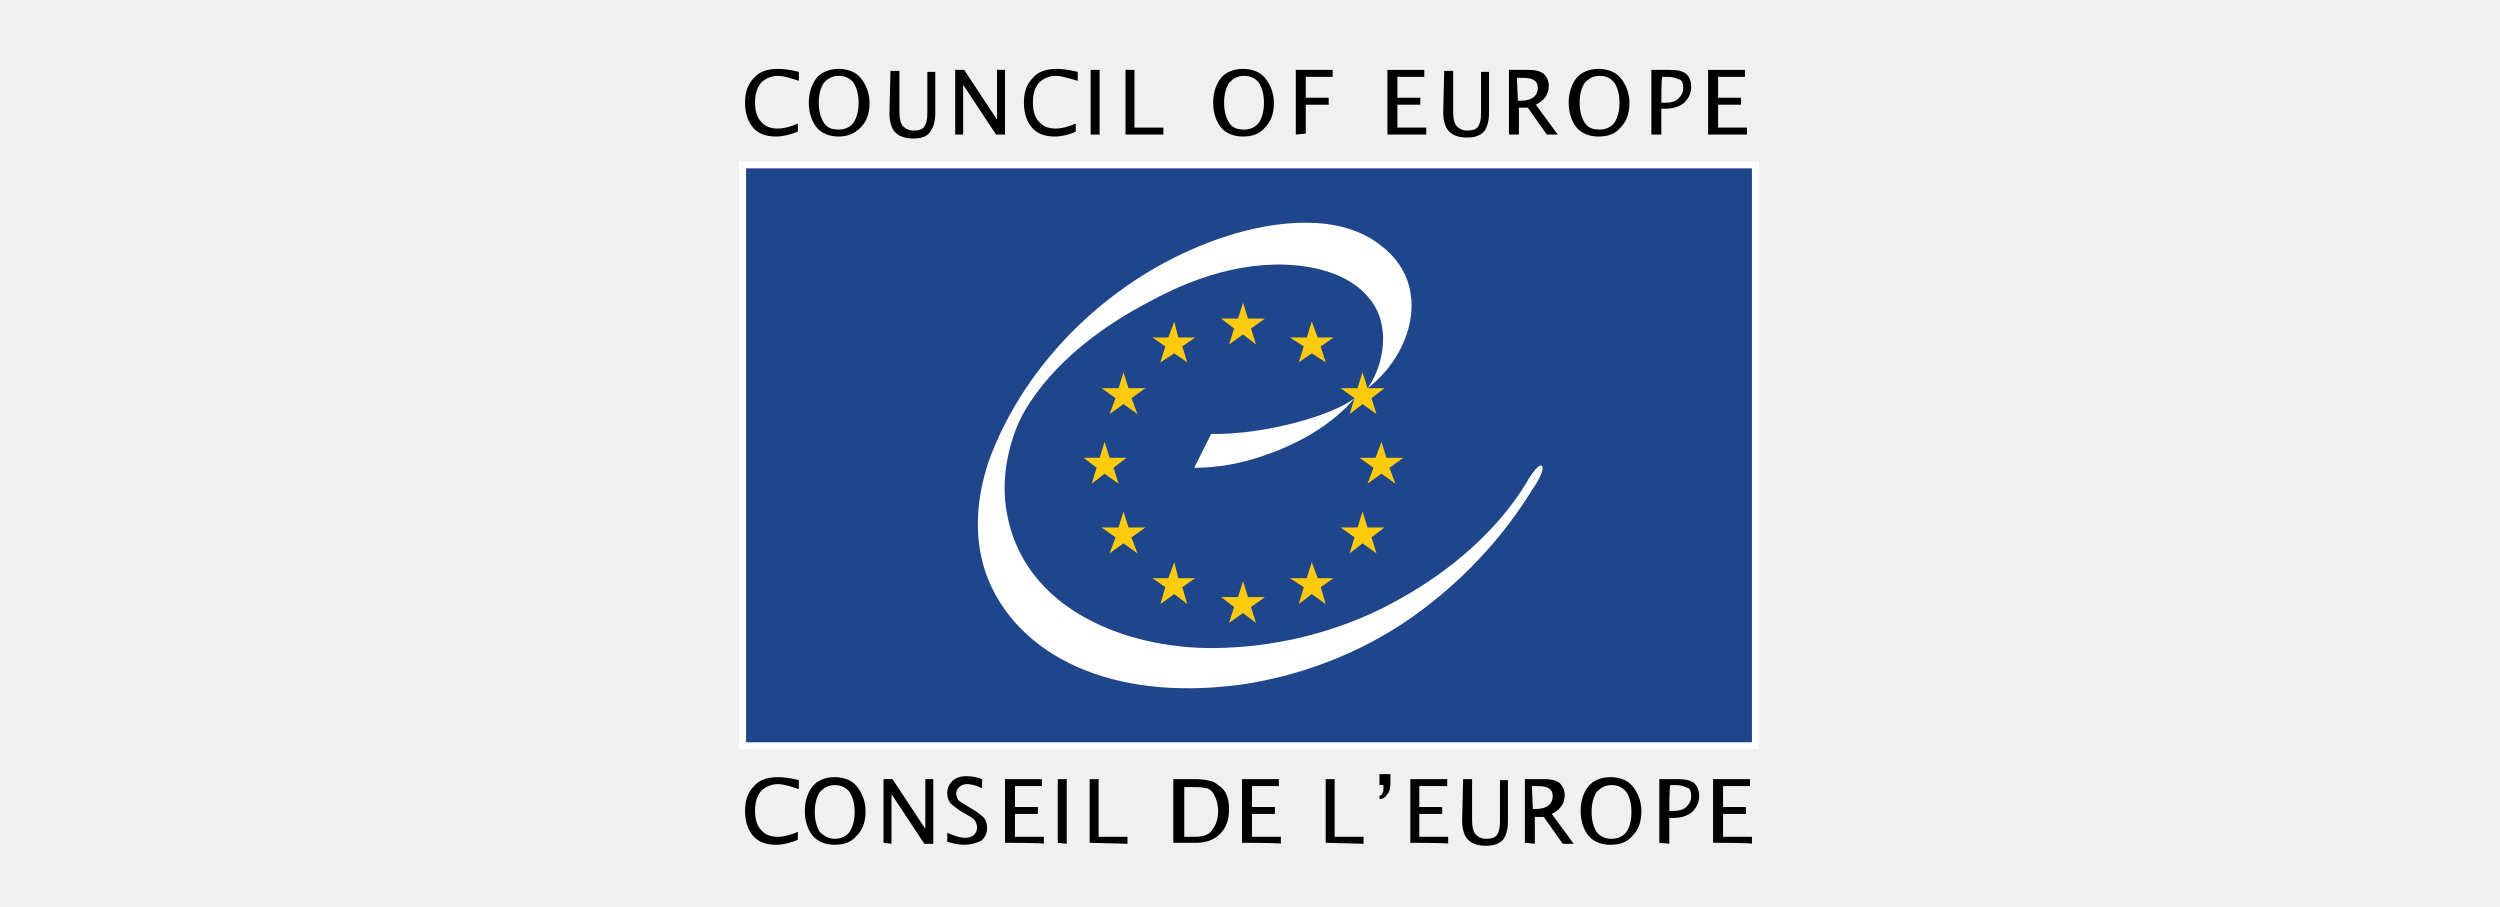
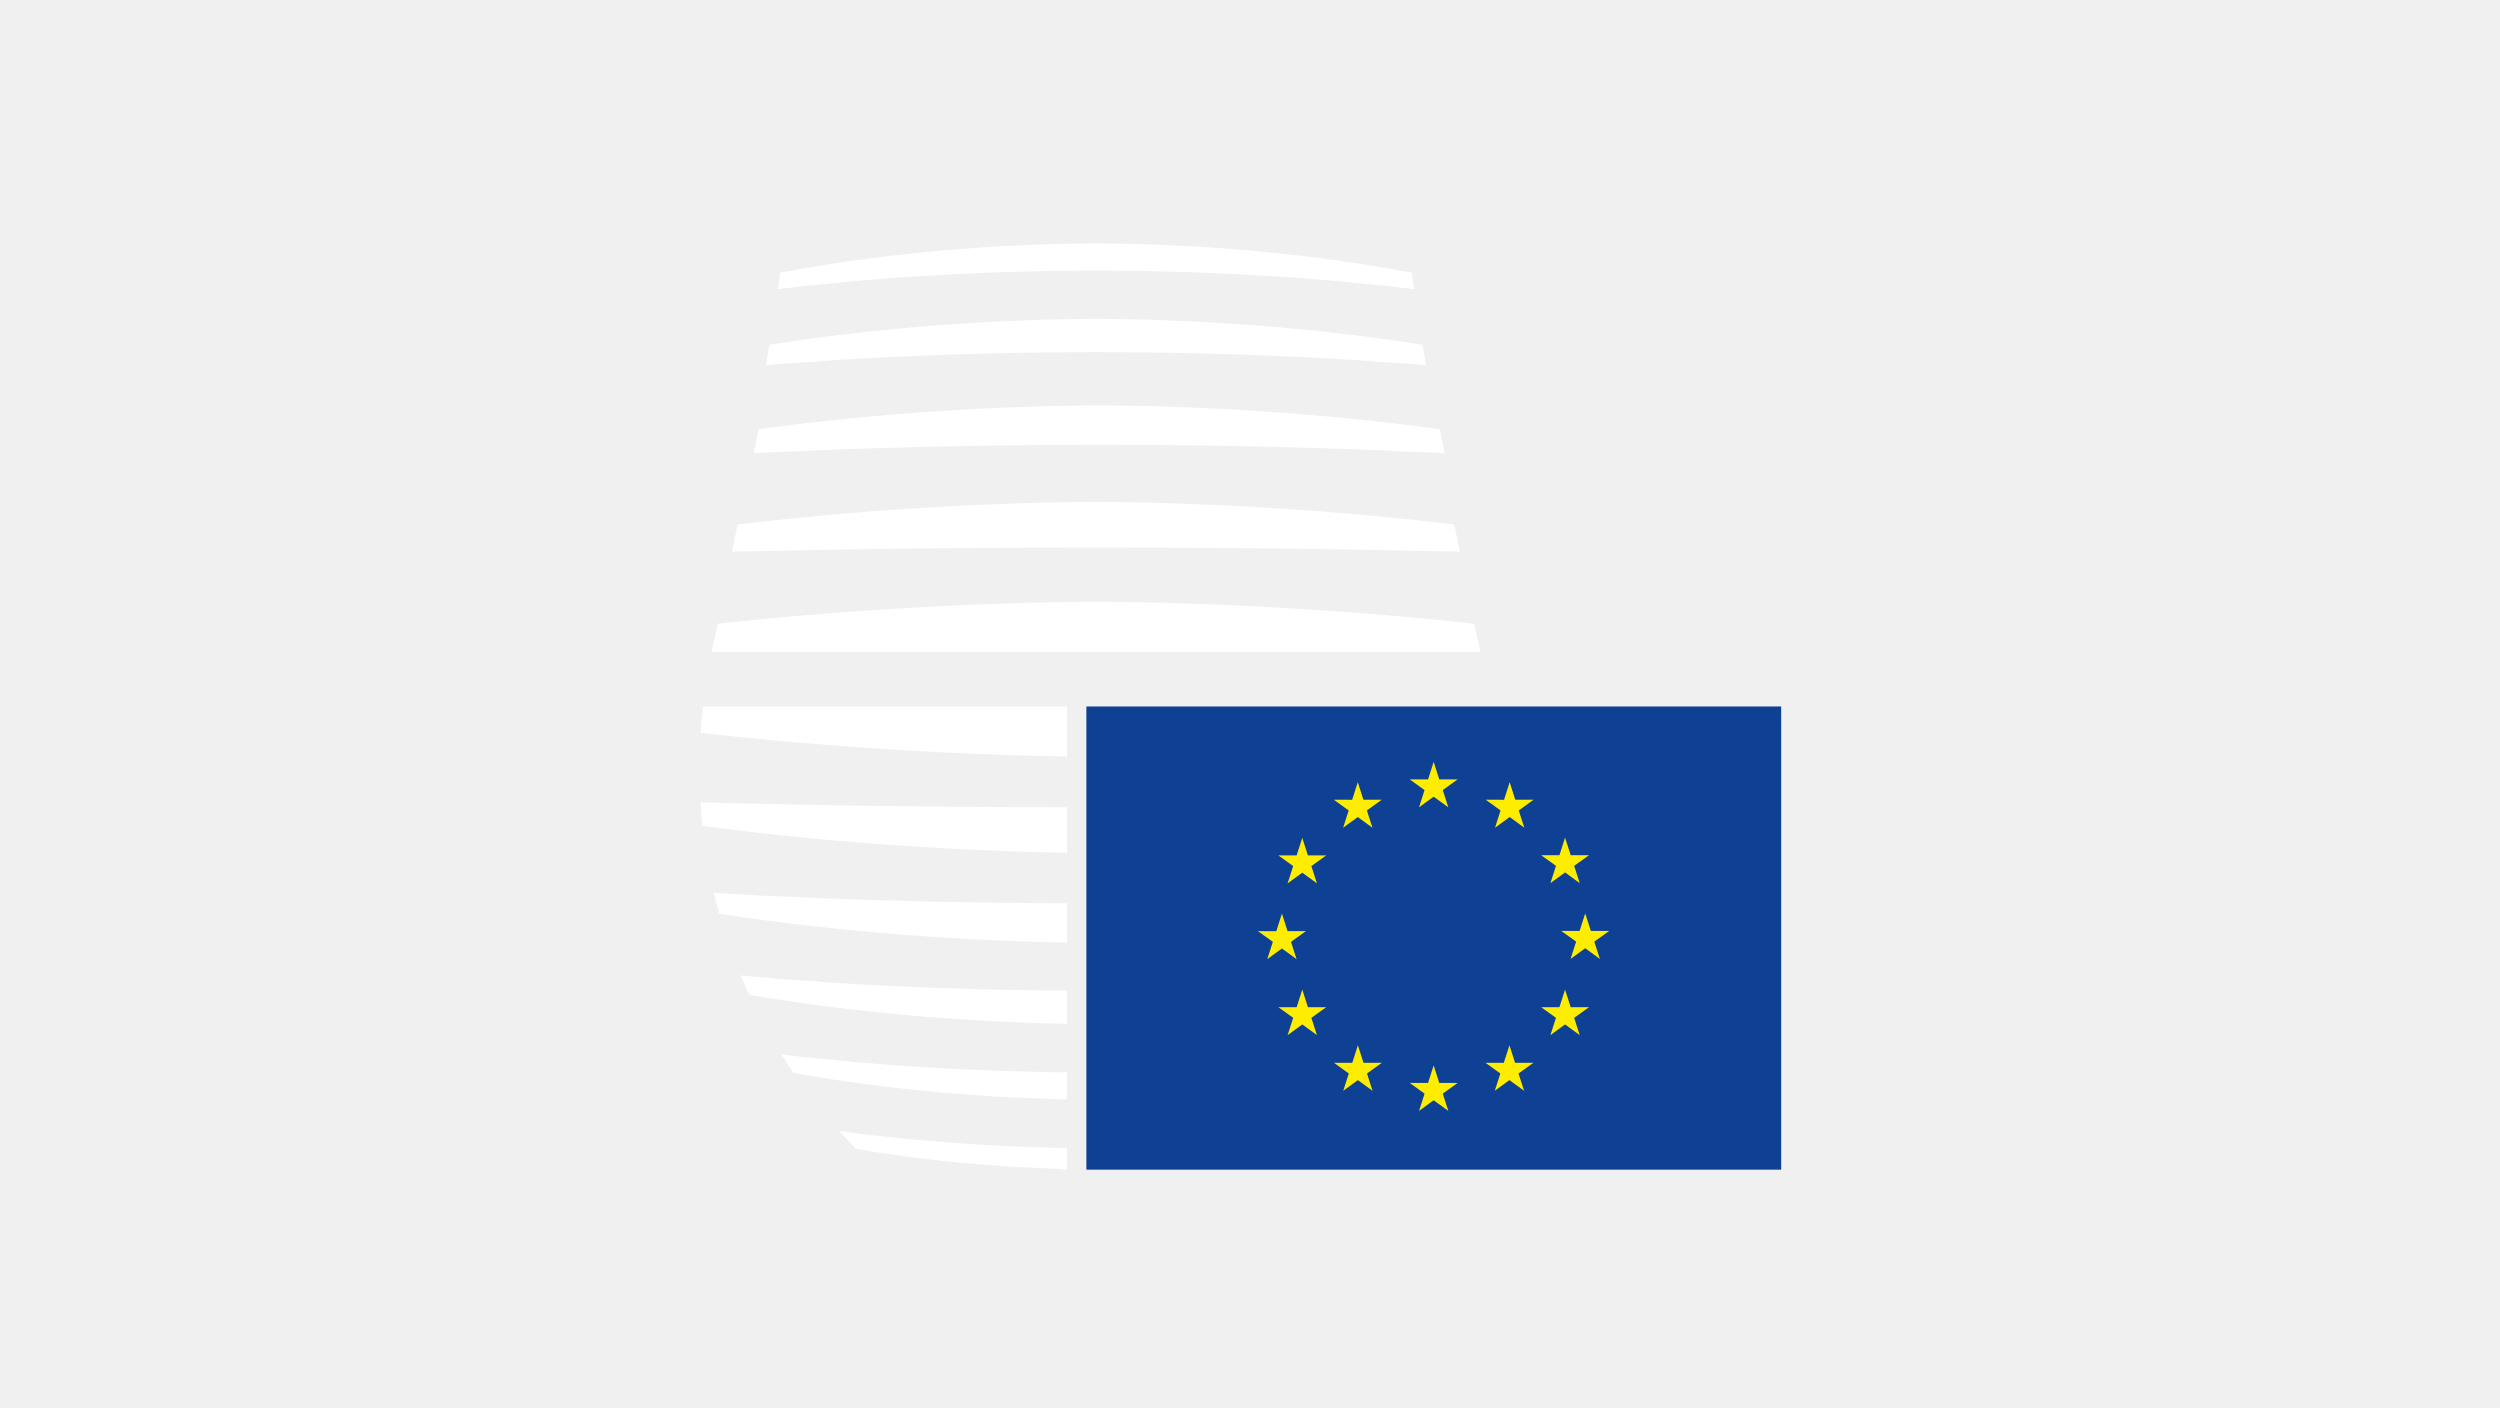
- <svg xmlns="http://www.w3.org/2000/svg" width="160" height="58" viewBox="0 0 160 58" fill="none">
-   <path d="M112.316 10.521H47.493V47.763H112.316V10.521Z" fill="#1F458A" />
-   <path d="M112.124 10.775V47.507H47.748V10.775H112.124ZM112.571 10.329H47.302V47.953H112.571V10.329Z" fill="white" />
-   <path d="M87.521 24.845C88.35 23.762 89.115 21.216 87.84 19.37C87.011 18.16 85.673 17.523 84.334 17.205C80.637 16.378 76.813 17.523 73.562 19.306C70.758 20.77 67.953 22.807 66.105 25.481C65.468 26.372 64.958 27.391 64.639 28.664C64.32 29.874 64.193 31.211 64.384 32.484C65.34 39.232 72.606 41.715 78.343 41.46C82.231 41.333 86.246 40.251 89.688 38.277C92.748 36.558 95.743 34.075 97.656 30.956C97.719 30.829 98.421 29.619 98.675 29.81C98.93 30.001 98.229 31.147 98.102 31.274C96.126 34.521 93.449 37.322 90.389 39.486C87.139 41.778 83.314 43.243 79.426 43.816C76.048 44.261 72.543 44.134 69.356 42.861C66.679 41.778 64.384 39.868 63.237 37.067C62.217 34.521 62.472 31.656 63.428 29.11C66.041 22.425 71.969 17.205 78.534 15.104C81.53 14.149 85.737 13.576 88.413 15.741C91.728 18.287 90.326 22.744 87.521 24.845Z" fill="white" />
-   <path d="M80.064 21.024L80.956 20.388H79.873L79.554 19.369L79.235 20.388H78.151L78.98 21.024L78.661 22.043L79.554 21.406L80.382 22.043L80.064 21.024Z" fill="#FDCB0E" />
-   <path d="M84.525 22.171L85.354 21.598H84.334L83.952 20.579L83.633 21.598H82.55L83.442 22.171L83.123 23.189L83.952 22.616L84.844 23.189L84.525 22.171Z" fill="#FDCB0E" />
-   <path d="M87.776 25.481L88.605 24.845L87.521 24.845L87.203 23.826L86.884 24.845H85.8L86.693 25.481L86.374 26.5L87.203 25.863L88.095 26.5L87.776 25.481Z" fill="#FDCB0E" />
-   <path d="M88.924 29.937L89.816 29.3H88.732L88.414 28.282L88.031 29.3H87.011L87.904 29.937L87.521 30.956L88.414 30.319L89.306 30.956L88.924 29.937Z" fill="#FDCB0E" />
-   <path d="M87.776 34.394L88.605 33.757H87.521L87.203 32.739L86.884 33.757H85.8L86.693 34.394L86.374 35.413L87.203 34.776L88.095 35.413L87.776 34.394Z" fill="#FDCB0E" />
-   <path d="M84.525 37.576L85.354 37.003H84.334L83.952 35.984L83.633 37.003H82.55L83.442 37.576L83.123 38.658L83.952 38.022L84.844 38.658L84.525 37.576Z" fill="#FDCB0E" />
-   <path d="M80.064 38.85L80.956 38.213H79.873L79.554 37.195L79.235 38.213H78.151L78.98 38.85L78.661 39.868L79.554 39.232L80.382 39.868L80.064 38.85Z" fill="#FDCB0E" />
-   <path d="M75.666 37.576L76.494 37.003H75.411L75.156 35.984L74.773 37.003H73.754L74.582 37.576L74.263 38.658L75.156 38.022L75.984 38.658L75.666 37.576Z" fill="#FDCB0E" />
-   <path d="M72.415 34.394L73.307 33.757H72.224L71.905 32.739L71.587 33.757H70.503L71.395 34.394L71.013 35.413L71.905 34.776L72.797 35.413L72.415 34.394Z" fill="#FDCB0E" />
-   <path d="M71.268 29.937L72.096 29.3H71.013L70.694 28.282L70.376 29.3H69.356L70.184 29.937L69.866 30.956L70.694 30.319L71.587 30.956L71.268 29.937Z" fill="#FDCB0E" />
-   <path d="M72.415 25.481L73.307 24.845H72.224L71.905 23.826L71.587 24.845H70.503L71.395 25.481L71.013 26.5L71.905 25.863L72.797 26.5L72.415 25.481Z" fill="#FDCB0E" />
-   <path d="M75.666 22.171L76.494 21.598H75.411L75.156 20.579L74.773 21.598H73.754L74.582 22.171L74.263 23.189L75.156 22.616L75.984 23.189L75.666 22.171Z" fill="#FDCB0E" />
-   <path d="M86.693 25.481C85.482 26.945 83.442 28.283 81.02 29.11C79.426 29.683 77.897 29.938 76.431 29.938L77.514 27.773C80.956 27.837 85.354 26.563 86.693 25.481Z" fill="white" />
-   <path d="M49.66 54.066C49.023 54.066 48.513 53.875 48.194 53.493C47.876 53.111 47.684 52.602 47.684 51.902C47.684 51.201 47.876 50.692 48.258 50.31C48.577 49.928 49.087 49.737 49.788 49.737C50.17 49.737 50.616 49.801 51.126 49.928V50.501C50.553 50.31 50.106 50.183 49.788 50.183C49.342 50.183 48.959 50.374 48.704 50.628C48.449 50.947 48.322 51.329 48.322 51.902C48.322 52.411 48.449 52.857 48.704 53.111C48.959 53.429 49.342 53.557 49.788 53.557C50.17 53.557 50.616 53.429 51.062 53.239V53.748C50.616 53.939 50.106 54.066 49.66 54.066Z" fill="black" />
-   <path d="M53.421 54.066C52.847 54.066 52.337 53.875 52.019 53.493C51.7 53.111 51.509 52.538 51.509 51.902C51.509 51.265 51.7 50.692 52.019 50.31C52.337 49.928 52.847 49.737 53.421 49.737C53.994 49.737 54.504 49.928 54.823 50.31C55.142 50.692 55.397 51.265 55.397 51.902C55.397 52.602 55.205 53.111 54.823 53.493C54.504 53.875 54.058 54.066 53.421 54.066ZM53.421 53.684C53.867 53.684 54.186 53.493 54.377 53.239C54.568 52.92 54.696 52.538 54.696 51.965C54.696 51.392 54.568 51.01 54.377 50.692C54.122 50.374 53.803 50.246 53.421 50.246C52.974 50.246 52.72 50.437 52.465 50.692C52.273 51.01 52.146 51.392 52.146 51.965C52.146 52.538 52.273 52.92 52.465 53.239C52.72 53.493 53.038 53.684 53.421 53.684Z" fill="black" />
-   <path d="M56.544 53.938V49.864H57.118L59.221 53.047V49.864H59.731V54.002H59.157L57.054 50.819V54.002L56.544 53.938Z" fill="black" />
-   <path d="M61.707 54.065C61.388 54.065 61.069 54.002 60.623 53.874V53.301C61.069 53.492 61.452 53.62 61.77 53.62C61.962 53.62 62.217 53.556 62.344 53.429C62.472 53.301 62.535 53.11 62.535 52.983C62.535 52.792 62.472 52.665 62.408 52.537C62.344 52.41 62.153 52.283 61.898 52.155L61.579 51.965C61.261 51.773 61.006 51.583 60.814 51.392C60.687 51.2 60.623 51.01 60.623 50.755C60.623 50.437 60.751 50.182 60.942 49.991C61.133 49.8 61.452 49.673 61.834 49.673C62.153 49.673 62.535 49.736 62.854 49.864V50.437C62.408 50.246 62.089 50.182 61.898 50.182C61.707 50.182 61.516 50.246 61.388 50.373C61.261 50.5 61.197 50.628 61.197 50.819C61.197 50.946 61.261 51.073 61.324 51.2C61.388 51.264 61.579 51.392 61.898 51.583L62.217 51.773C62.535 51.965 62.79 52.155 62.982 52.346C63.109 52.537 63.173 52.728 63.173 52.983C63.173 53.301 63.045 53.62 62.79 53.811C62.535 53.938 62.153 54.065 61.707 54.065Z" fill="black" />
-   <path d="M64.32 53.938V49.864H66.678V50.31H64.957V51.647H66.423V52.092H64.957V53.556H66.806V54.002C66.806 53.938 64.32 53.938 64.32 53.938Z" fill="black" />
-   <path d="M67.698 53.938V49.864H68.272V54.002L67.698 53.938Z" fill="black" />
-   <path d="M69.738 53.938V49.864H70.312V53.556H72.16V54.002L69.738 53.938Z" fill="black" />
-   <path d="M75.092 53.938V49.864H76.494C76.94 49.864 77.259 49.928 77.514 49.992C77.769 50.055 77.96 50.246 78.215 50.437C78.534 50.755 78.661 51.265 78.661 51.774C78.661 52.474 78.47 52.983 78.088 53.365C77.705 53.748 77.195 53.938 76.558 53.938H75.092ZM75.665 53.556H76.43C77.004 53.556 77.386 53.429 77.578 53.111C77.833 52.792 77.96 52.411 77.96 51.901C77.96 51.456 77.833 51.074 77.641 50.755C77.514 50.564 77.323 50.437 77.132 50.437C76.94 50.373 76.622 50.373 76.239 50.373H75.793V53.62L75.665 53.556Z" fill="black" />
-   <path d="M79.49 53.938V49.864H81.848V50.31H80.127V51.647H81.593V52.092H80.127V53.556H81.976V54.002C81.912 53.938 79.49 53.938 79.49 53.938Z" fill="black" />
-   <path d="M84.844 53.938V49.864H85.418V53.556H87.266V54.002L84.844 53.938Z" fill="black" />
-   <path d="M88.286 51.137V50.946C88.35 50.883 88.477 50.883 88.477 50.755C88.541 50.692 88.541 50.501 88.541 50.31V50.246H88.286V49.546H88.987V50.119C88.987 50.437 88.923 50.692 88.796 50.819C88.668 51.01 88.541 51.137 88.286 51.137Z" fill="black" />
-   <path d="M90.262 53.938V49.864H92.62V50.31H90.835V51.647H92.301V52.092H90.835V53.556H92.684V54.002C92.748 53.938 90.262 53.938 90.262 53.938Z" fill="black" />
-   <path d="M93.64 49.864H94.214V52.474C94.214 52.92 94.277 53.175 94.405 53.365C94.596 53.556 94.787 53.684 95.106 53.684C95.425 53.684 95.68 53.62 95.807 53.429C95.935 53.238 95.998 52.983 95.998 52.538V49.928H96.508V52.538C96.508 53.111 96.381 53.493 96.19 53.748C95.935 54.002 95.616 54.129 95.106 54.129C94.596 54.129 94.214 54.002 93.959 53.748C93.704 53.493 93.576 53.047 93.576 52.538L93.64 49.864Z" fill="black" />
-   <path d="M97.592 53.938V49.864H98.867C99.249 49.864 99.568 49.928 99.823 50.119C100.014 50.31 100.141 50.564 100.141 50.883C100.141 51.456 99.823 51.838 99.313 52.092L100.715 54.002H100.014L98.803 52.283H98.229V54.002L97.592 53.938ZM98.102 51.774H98.293C98.994 51.774 99.376 51.456 99.376 50.946C99.376 50.501 99.058 50.31 98.42 50.31H98.038L98.102 51.774Z" fill="black" />
-   <path d="M103.073 54.066C102.5 54.066 101.99 53.875 101.671 53.493C101.352 53.111 101.161 52.538 101.161 51.902C101.161 51.265 101.352 50.692 101.671 50.31C101.99 49.928 102.5 49.737 103.073 49.737C103.647 49.737 104.157 49.928 104.476 50.31C104.794 50.692 105.049 51.265 105.049 51.902C105.049 52.602 104.858 53.111 104.476 53.493C104.157 53.875 103.711 54.066 103.073 54.066ZM103.137 53.684C103.583 53.684 103.902 53.493 104.093 53.239C104.284 52.984 104.412 52.538 104.412 51.965C104.412 51.392 104.284 51.01 104.093 50.692C103.838 50.374 103.52 50.246 103.137 50.246C102.691 50.246 102.436 50.437 102.181 50.692C101.99 51.01 101.862 51.392 101.862 51.965C101.862 52.538 101.99 52.92 102.181 53.239C102.372 53.493 102.691 53.684 103.137 53.684Z" fill="black" />
-   <path d="M106.196 53.938V49.864H107.344C107.854 49.864 108.172 49.928 108.427 50.119C108.619 50.31 108.746 50.564 108.746 50.946C108.746 51.392 108.555 51.71 108.3 51.965C107.981 52.22 107.599 52.347 107.089 52.347H106.834V54.002L106.196 53.938ZM106.834 51.901H107.089C107.408 51.901 107.726 51.838 107.917 51.647C108.109 51.456 108.236 51.265 108.236 50.946C108.236 50.692 108.172 50.501 108.045 50.437C107.854 50.373 107.662 50.246 107.28 50.246H106.898C106.834 50.31 106.834 51.901 106.834 51.901Z" fill="black" />
-   <path d="M109.638 53.938V49.864H111.997V50.31H110.276V51.647H111.742V52.092H110.276V53.556H112.124V54.002C112.124 53.938 109.638 53.938 109.638 53.938Z" fill="black" />
-   <path d="M49.66 8.738C49.023 8.738 48.513 8.547 48.194 8.165C47.876 7.783 47.684 7.274 47.684 6.574C47.684 5.873 47.876 5.364 48.258 4.982C48.577 4.6 49.087 4.409 49.788 4.409C50.17 4.409 50.616 4.473 51.126 4.6V5.173C50.553 4.982 50.106 4.855 49.788 4.855C49.342 4.855 48.959 5.046 48.704 5.3C48.449 5.619 48.322 6.001 48.322 6.574C48.322 7.083 48.449 7.529 48.704 7.783C48.959 8.102 49.342 8.229 49.788 8.229C50.17 8.229 50.616 8.102 51.063 7.911V8.42C50.616 8.611 50.106 8.738 49.66 8.738Z" fill="black" />
-   <path d="M53.676 8.738C53.102 8.738 52.592 8.547 52.273 8.165C51.955 7.783 51.764 7.21 51.764 6.574C51.764 5.937 51.955 5.364 52.273 4.982C52.592 4.6 53.102 4.409 53.676 4.409C54.249 4.409 54.759 4.6 55.078 4.982C55.397 5.364 55.652 5.937 55.652 6.574C55.652 7.274 55.461 7.783 55.078 8.165C54.696 8.547 54.249 8.738 53.676 8.738ZM53.676 8.293C54.122 8.293 54.441 8.102 54.632 7.847C54.823 7.529 54.951 7.147 54.951 6.574C54.951 6.001 54.823 5.619 54.632 5.301C54.377 4.982 54.058 4.855 53.676 4.855C53.23 4.855 52.975 5.046 52.72 5.301C52.529 5.619 52.401 6.001 52.401 6.574C52.401 7.147 52.529 7.529 52.72 7.847C52.911 8.165 53.23 8.293 53.676 8.293Z" fill="black" />
-   <path d="M56.99 4.536H57.564V7.146C57.564 7.592 57.628 7.847 57.755 8.038C57.946 8.229 58.138 8.356 58.456 8.356C58.775 8.356 59.03 8.292 59.157 8.101C59.285 7.91 59.349 7.656 59.349 7.21V4.6H59.858V7.21C59.858 7.783 59.731 8.165 59.54 8.42C59.349 8.738 58.966 8.865 58.456 8.865C57.946 8.865 57.564 8.738 57.309 8.483C57.054 8.229 56.926 7.783 56.926 7.274L56.99 4.536Z" fill="black" />
-   <path d="M61.133 8.611V4.473H61.707L63.81 7.656V4.473H64.32V8.611H63.746L61.643 5.428V8.611H61.133Z" fill="black" />
-   <path d="M67.507 8.738C66.87 8.738 66.36 8.547 66.041 8.165C65.722 7.783 65.531 7.274 65.531 6.574C65.531 5.873 65.722 5.364 66.105 4.982C66.424 4.6 66.933 4.409 67.635 4.409C68.017 4.409 68.463 4.473 68.973 4.6V5.173C68.336 4.982 67.889 4.855 67.571 4.855C67.125 4.855 66.742 5.046 66.487 5.301C66.232 5.619 66.105 6.001 66.105 6.574C66.105 7.083 66.232 7.529 66.487 7.783C66.742 8.102 67.125 8.229 67.571 8.229C67.953 8.229 68.399 8.102 68.846 7.911V8.42C68.463 8.611 67.953 8.738 67.507 8.738Z" fill="black" />
-   <path d="M69.802 8.611V4.473H70.375V8.611H69.802Z" fill="black" />
-   <path d="M72.033 8.611V4.473H72.606V8.165H74.455V8.611C74.519 8.611 72.033 8.611 72.033 8.611Z" fill="black" />
-   <path d="M79.554 8.738C78.98 8.738 78.47 8.547 78.151 8.165C77.833 7.783 77.642 7.21 77.642 6.574C77.642 5.937 77.833 5.364 78.151 4.982C78.47 4.6 78.98 4.409 79.554 4.409C80.127 4.409 80.637 4.6 80.956 4.982C81.275 5.364 81.53 5.937 81.53 6.574C81.53 7.274 81.338 7.783 80.956 8.165C80.637 8.547 80.191 8.738 79.554 8.738ZM79.618 8.293C80.064 8.293 80.382 8.102 80.574 7.847C80.765 7.529 80.892 7.147 80.892 6.574C80.892 6.001 80.765 5.619 80.574 5.301C80.319 4.982 80 4.855 79.618 4.855C79.171 4.855 78.916 5.046 78.661 5.301C78.47 5.619 78.343 6.001 78.343 6.574C78.343 7.147 78.47 7.529 78.661 7.847C78.853 8.165 79.171 8.293 79.618 8.293Z" fill="black" />
-   <path d="M82.932 8.611V4.473H85.29V4.918H83.569V6.255H85.035V6.701H83.569V8.547L82.932 8.611Z" fill="black" />
-   <path d="M88.796 8.611V4.473H91.154V4.918H89.433V6.255H90.899V6.701H89.433V8.165H91.282V8.611H88.796Z" fill="black" />
-   <path d="M92.429 4.536H93.003V7.146C93.003 7.592 93.066 7.847 93.194 8.038C93.385 8.229 93.576 8.356 93.895 8.356C94.214 8.356 94.469 8.292 94.596 8.101C94.724 7.91 94.787 7.656 94.787 7.21V4.6H95.297V7.21C95.297 7.783 95.17 8.165 94.979 8.42C94.724 8.674 94.405 8.802 93.895 8.802C93.385 8.802 93.003 8.674 92.748 8.42C92.493 8.165 92.365 7.719 92.365 7.21L92.429 4.536Z" fill="black" />
-   <path d="M96.572 8.611V4.473H97.847C98.229 4.473 98.548 4.536 98.803 4.727C98.994 4.918 99.122 5.173 99.122 5.491C99.122 6.064 98.803 6.446 98.293 6.701L99.695 8.611H98.994L97.783 6.892H97.209V8.611H96.572ZM97.146 6.446H97.337C98.038 6.446 98.421 6.128 98.421 5.619C98.421 5.173 98.102 4.982 97.464 4.982H97.082L97.146 6.446Z" fill="black" />
-   <path d="M102.309 8.738C101.735 8.738 101.225 8.547 100.906 8.165C100.588 7.783 100.396 7.21 100.396 6.574C100.396 5.937 100.588 5.364 100.906 4.982C101.225 4.6 101.735 4.409 102.309 4.409C102.882 4.409 103.392 4.6 103.711 4.982C104.03 5.364 104.285 5.937 104.285 6.574C104.285 7.274 104.093 7.783 103.711 8.165C103.392 8.547 102.946 8.738 102.309 8.738ZM102.372 8.293C102.819 8.293 103.137 8.102 103.328 7.847C103.52 7.529 103.647 7.147 103.647 6.574C103.647 6.001 103.52 5.619 103.328 5.301C103.074 4.982 102.755 4.855 102.372 4.855C101.926 4.855 101.671 5.046 101.416 5.301C101.225 5.619 101.098 6.001 101.098 6.574C101.098 7.147 101.225 7.529 101.416 7.847C101.608 8.165 101.926 8.293 102.372 8.293Z" fill="black" />
-   <path d="M105.687 8.611V4.473H106.834C107.344 4.473 107.663 4.536 107.918 4.727C108.109 4.918 108.236 5.173 108.236 5.555C108.236 6.001 108.045 6.319 107.79 6.574C107.471 6.828 107.089 6.956 106.579 6.956H106.324V8.611H105.687ZM106.324 6.574H106.579C106.898 6.574 107.216 6.51 107.408 6.319C107.599 6.128 107.726 5.937 107.726 5.619C107.726 5.364 107.663 5.173 107.535 5.109C107.344 5.046 107.153 4.918 106.77 4.918H106.388C106.324 4.918 106.324 6.574 106.324 6.574Z" fill="black" />
-   <path d="M109.32 8.611V4.473H111.678V4.918H109.957V6.255H111.423V6.701H109.957V8.165H111.806V8.611H109.32Z" fill="black" />
+ <svg xmlns="http://www.w3.org/2000/svg" width="135" height="76" viewBox="0 0 135 76" fill="none">
+   <rect x="64.933" y="40.342" width="25.863" height="21.355" fill="#FFED00" />
+   <path d="M42.106 49.8C42.272 49.821 42.441 49.84 42.614 49.862C42.763 49.882 42.914 49.901 43.066 49.919C43.391 49.955 43.725 49.992 44.068 50.031C44.594 50.091 45.143 50.146 45.707 50.204C45.804 50.214 45.903 50.223 46 50.234C46.476 50.279 46.966 50.322 47.465 50.365C47.658 50.382 47.854 50.399 48.048 50.416C48.161 50.426 48.273 50.436 48.386 50.446C48.627 50.465 48.867 50.483 49.11 50.502C49.183 50.508 49.256 50.513 49.33 50.518C49.615 50.538 49.903 50.557 50.193 50.578C50.552 50.601 50.912 50.622 51.275 50.645C51.652 50.668 52.032 50.694 52.417 50.716C53.17 50.754 53.939 50.784 54.713 50.815C54.932 50.823 55.151 50.833 55.37 50.84C55.539 50.847 55.709 50.854 55.88 50.859C56.062 50.863 56.242 50.868 56.423 50.873C56.63 50.877 56.838 50.88 57.047 50.883C57.189 50.887 57.331 50.891 57.472 50.892C57.607 50.896 57.282 50.897 57.623 50.899V48.778C56.836 48.776 56.99 48.775 56.882 48.773C56.761 48.773 55.941 48.771 55.819 48.77C55.698 48.765 54.891 48.761 54.77 48.757C54.53 48.749 52.885 48.74 52.649 48.731C52.413 48.718 50.833 48.706 50.605 48.693C50.49 48.685 49.771 48.681 49.659 48.672C49.547 48.662 48.853 48.653 48.744 48.644C48.523 48.627 47.045 48.61 46.836 48.593C46.626 48.571 45.245 48.55 45.049 48.529C44.951 48.519 44.34 48.509 44.246 48.5C44.152 48.49 43.574 48.476 43.482 48.465C43.122 48.415 40.871 48.378 40.583 48.33C40.437 48.306 39.534 48.286 39.407 48.266C39.344 48.256 39.023 48.249 38.963 48.238C38.906 48.228 38.622 48.218 38.569 48.207C38.562 48.205 38.551 48.204 38.542 48.203C38.633 48.589 38.732 48.968 38.836 49.34C38.942 49.356 39.048 49.374 39.162 49.392C39.772 49.485 40.487 49.586 41.29 49.692C41.553 49.728 41.825 49.764 42.106 49.8ZM39.968 39.803C40.512 39.86 41.084 39.914 41.681 39.97C42.278 40.029 42.902 40.082 43.547 40.134C44.192 40.189 44.859 40.242 45.545 40.292C45.888 40.319 46.236 40.344 46.587 40.372C46.941 40.394 47.297 40.417 47.658 40.44C48.38 40.484 49.118 40.532 49.868 40.571C51.365 40.663 52.935 40.711 54.52 40.775C54.917 40.786 55.316 40.798 55.715 40.81C56.111 40.818 56.508 40.826 56.905 40.834C57.213 40.84 56.999 40.844 57.623 40.849V38.148H37.96C37.903 38.658 37.859 39.074 37.829 39.571C38.023 39.593 38.22 39.615 38.424 39.638C38.91 39.695 39.425 39.747 39.968 39.803ZM79.94 35.206C79.912 35.067 79.886 34.93 79.856 34.79C79.767 34.38 79.683 34.068 79.599 33.678C79.215 33.636 78.813 33.595 78.394 33.552C77.85 33.495 77.278 33.442 76.679 33.385C76.084 33.326 75.462 33.272 74.816 33.22C74.17 33.165 73.504 33.114 72.818 33.063C72.475 33.036 72.127 33.01 71.775 32.983C71.423 32.961 71.066 32.938 70.705 32.915C69.983 32.871 69.244 32.823 68.495 32.784C66.999 32.691 65.429 32.645 63.843 32.581C63.445 32.568 63.047 32.556 62.648 32.544C62.251 32.536 61.855 32.529 61.458 32.521C60.701 32.504 59.941 32.501 59.182 32.49C58.422 32.501 57.662 32.504 56.905 32.521C56.508 32.529 56.111 32.536 55.715 32.544C55.316 32.556 54.917 32.568 54.52 32.581C52.935 32.645 51.365 32.691 49.868 32.784C49.118 32.823 48.38 32.871 47.658 32.915C47.297 32.938 46.941 32.961 46.587 32.983C46.236 33.01 45.888 33.036 45.545 33.063C44.859 33.114 44.192 33.165 43.547 33.22C42.902 33.272 42.278 33.326 41.681 33.385C41.084 33.442 40.512 33.495 39.968 33.552C39.55 33.595 39.148 33.636 38.764 33.678C38.681 34.068 38.596 34.38 38.507 34.79C38.477 34.93 38.451 35.067 38.423 35.206H79.94ZM43.498 54.193C43.649 54.214 43.803 54.236 43.959 54.257C44.095 54.277 44.232 54.295 44.371 54.313C44.669 54.35 44.971 54.386 45.283 54.423C45.774 54.483 46.284 54.543 46.809 54.602C46.9 54.612 46.991 54.623 47.083 54.634C47.528 54.678 47.982 54.72 48.447 54.766C48.627 54.782 48.81 54.8 48.994 54.816C49.097 54.827 49.203 54.838 49.308 54.846C49.53 54.867 49.756 54.885 49.983 54.906C50.051 54.911 50.119 54.916 50.187 54.922C50.454 54.941 50.724 54.959 50.995 54.978C51.326 55.002 51.663 55.024 52.002 55.047C52.353 55.071 52.708 55.094 53.067 55.116C53.77 55.156 54.486 55.184 55.207 55.213C55.411 55.222 55.612 55.231 55.817 55.238C55.975 55.244 56.134 55.25 56.293 55.255C56.462 55.259 56.63 55.264 56.799 55.268C56.992 55.272 57.186 55.275 57.38 55.28C57.46 55.28 57.542 55.282 57.623 55.282V53.498C57.099 53.497 57.396 53.495 57.284 53.494C57.1 53.493 56.452 53.491 56.27 53.488C56.088 53.482 55.449 53.475 55.27 53.468C54.908 53.456 53.612 53.444 53.258 53.431C52.905 53.411 51.656 53.392 51.314 53.371C51.142 53.362 50.567 53.354 50.399 53.341C50.231 53.327 49.676 53.313 49.512 53.3C49.182 53.274 48.017 53.249 47.703 53.224C47.391 53.19 46.301 53.159 46.006 53.127C45.858 53.112 45.372 53.098 45.229 53.084C45.087 53.068 44.626 53.048 44.49 53.03C43.948 52.957 42.168 52.903 41.734 52.827C41.515 52.793 40.799 52.762 40.609 52.732C40.514 52.719 40.248 52.705 40.162 52.69C40.125 52.683 40.062 52.678 39.995 52.67C40.145 53.029 40.3 53.38 40.459 53.72C40.57 53.741 40.686 53.76 40.807 53.781C41.373 53.878 42.024 53.978 42.745 54.084C42.988 54.119 43.239 54.156 43.498 54.193ZM57.623 61.999C57.127 61.995 57.397 61.994 57.172 61.991C56.868 61.979 56.566 61.969 56.266 61.958C55.663 61.937 55.065 61.917 54.475 61.896C53.886 61.862 53.304 61.829 52.731 61.797C52.446 61.779 52.161 61.768 51.881 61.744C51.6 61.721 51.323 61.7 51.049 61.677C50.499 61.634 49.961 61.59 49.438 61.549C48.916 61.494 48.409 61.441 47.919 61.388C47.673 61.364 47.432 61.339 47.194 61.316C46.958 61.289 46.727 61.256 46.501 61.228C46.089 61.172 45.692 61.122 45.313 61.074C45.643 61.441 45.949 61.761 46.22 62.032C46.241 62.036 46.261 62.041 46.284 62.044C46.511 62.085 46.743 62.13 46.982 62.168C47.221 62.204 47.464 62.241 47.711 62.277C48.208 62.348 48.722 62.421 49.248 62.497C49.78 62.559 50.324 62.62 50.881 62.684C51.16 62.715 51.442 62.746 51.727 62.777C52.012 62.807 52.302 62.823 52.592 62.848C53.175 62.894 53.767 62.94 54.367 62.985C54.968 63.023 55.577 63.049 56.193 63.075C56.499 63.089 56.808 63.101 57.116 63.115C57.359 63.119 57.099 63.147 57.623 63.158V61.999ZM46.506 58.508C46.961 58.569 47.433 58.63 47.917 58.691C48.003 58.702 48.088 58.713 48.175 58.724C48.586 58.768 49.008 58.812 49.438 58.856C49.606 58.874 49.775 58.892 49.946 58.909C50.042 58.92 50.138 58.929 50.237 58.938C50.444 58.959 50.653 58.978 50.864 59.001C50.926 59.005 50.99 59.011 51.054 59.017C51.3 59.036 51.55 59.053 51.802 59.072C52.111 59.095 52.422 59.117 52.735 59.139C53.062 59.162 53.393 59.186 53.726 59.21C54.378 59.248 55.039 59.274 55.708 59.303C55.895 59.311 56.082 59.318 56.27 59.327C56.418 59.332 56.566 59.338 56.712 59.345C56.868 59.347 57.026 59.351 57.182 59.354C57.329 59.357 57.477 59.359 57.623 59.363V57.908C57.502 57.908 57.561 57.909 57.623 57.908V57.906C57.366 57.902 56.95 57.901 56.73 57.899C56.487 57.889 56.016 57.88 55.775 57.873C55.294 57.855 54.347 57.839 53.875 57.822C53.404 57.796 52.489 57.77 52.03 57.743C51.803 57.728 51.372 57.719 51.149 57.701C50.925 57.683 50.509 57.666 50.289 57.648C49.849 57.612 48.997 57.578 48.579 57.544C48.162 57.501 47.363 57.458 46.971 57.416C46.775 57.397 46.41 57.377 46.22 57.358C46.031 57.337 45.686 57.31 45.504 57.287C44.782 57.189 43.473 57.117 42.893 57.017C42.713 56.989 42.441 56.962 42.201 56.936C42.417 57.284 42.634 57.618 42.852 57.936C43.271 58.012 43.724 58.087 44.206 58.165C44.431 58.203 44.662 58.239 44.899 58.277C45.035 58.299 45.173 58.319 45.312 58.343C45.434 58.361 45.559 58.38 45.685 58.399C45.954 58.435 46.226 58.472 46.506 58.508ZM40.712 44.943C40.894 44.965 41.079 44.984 41.27 45.007C41.43 45.025 41.594 45.043 41.761 45.061C42.113 45.099 42.479 45.137 42.854 45.173C43.415 45.233 44.001 45.287 44.605 45.343C44.708 45.352 44.812 45.363 44.917 45.373C45.425 45.416 45.949 45.459 46.483 45.502C46.689 45.519 46.895 45.536 47.104 45.553C47.224 45.563 47.344 45.572 47.465 45.582C47.72 45.601 47.978 45.618 48.237 45.637C48.315 45.642 48.392 45.646 48.471 45.652C48.776 45.672 49.083 45.692 49.393 45.711C49.775 45.736 50.162 45.758 50.55 45.781C50.951 45.806 51.356 45.831 51.765 45.851C52.571 45.891 53.392 45.921 54.221 45.953C54.454 45.962 54.689 45.972 54.924 45.981C55.106 45.988 55.286 45.994 55.468 45.999C55.661 46.005 55.853 46.01 56.048 46.015C56.268 46.021 56.489 46.023 56.712 46.028C56.863 46.031 57.016 46.033 57.167 46.036C57.394 46.041 57.125 46.044 57.623 46.047V43.593C56.623 43.592 56.547 43.592 56.481 43.59C56.42 43.59 55.428 43.589 55.367 43.589C55.307 43.586 54.332 43.584 54.272 43.582C54.151 43.577 52.158 43.573 52.04 43.57C51.923 43.562 50.008 43.557 49.894 43.55C49.836 43.546 48.974 43.544 48.917 43.538C48.861 43.534 48.029 43.53 47.975 43.525C47.864 43.517 46.073 43.508 45.967 43.5C45.864 43.489 44.192 43.479 44.093 43.468C44.043 43.464 43.309 43.458 43.263 43.454C43.215 43.448 42.523 43.442 42.477 43.436C42.296 43.411 39.576 43.393 39.43 43.368C39.358 43.358 38.268 43.346 38.206 43.337C38.181 43.333 37.94 43.33 37.825 43.326C37.851 43.755 37.887 44.178 37.931 44.595C38.492 44.67 39.129 44.751 39.836 44.838C40.117 44.874 40.41 44.909 40.712 44.943ZM45.504 15.24C45.686 15.216 46.031 15.189 46.22 15.169C46.41 15.151 46.775 15.13 46.971 15.111C47.363 15.069 48.162 15.026 48.579 14.982C48.997 14.949 49.849 14.915 50.289 14.88C50.509 14.862 50.925 14.844 51.149 14.826C51.372 14.807 51.803 14.799 52.03 14.784C52.489 14.758 53.404 14.731 53.875 14.704C54.347 14.688 55.294 14.672 55.775 14.655C56.016 14.647 56.487 14.638 56.73 14.629C56.972 14.626 57.449 14.624 57.693 14.621C58.052 14.617 58.68 14.614 59.182 14.61C59.683 14.614 60.311 14.617 60.67 14.621C60.914 14.624 61.391 14.626 61.633 14.629C61.877 14.638 62.346 14.647 62.587 14.655C63.069 14.672 64.015 14.688 64.488 14.704C64.959 14.731 65.874 14.758 66.332 14.784C66.56 14.799 66.99 14.807 67.215 14.826C67.438 14.844 67.854 14.862 68.074 14.88C68.513 14.915 69.365 14.949 69.784 14.982C70.201 15.026 70.999 15.069 71.392 15.111C71.589 15.13 71.953 15.151 72.142 15.169C72.332 15.189 72.677 15.216 72.859 15.24C73.582 15.337 74.891 15.41 75.47 15.51C75.704 15.546 76.087 15.58 76.361 15.613C76.32 15.324 76.278 15.029 76.235 14.729C76.129 14.708 76.019 14.685 75.905 14.664C75.381 14.563 74.794 14.464 74.157 14.362C73.931 14.325 73.7 14.287 73.463 14.25C73.328 14.229 73.19 14.206 73.051 14.184C72.928 14.165 72.804 14.146 72.677 14.128C72.41 14.092 72.136 14.056 71.857 14.018C71.401 13.958 70.93 13.897 70.445 13.835C70.36 13.825 70.275 13.814 70.188 13.804C69.777 13.759 69.355 13.715 68.925 13.671C68.757 13.653 68.587 13.636 68.416 13.618C68.321 13.609 68.224 13.598 68.126 13.589C67.919 13.567 67.71 13.548 67.498 13.527C67.437 13.522 67.374 13.516 67.31 13.511C67.064 13.49 66.813 13.475 66.561 13.454C66.253 13.433 65.942 13.409 65.627 13.387C65.301 13.363 64.97 13.34 64.638 13.316C63.984 13.28 63.323 13.252 62.655 13.224L62.092 13.2C61.944 13.194 61.797 13.189 61.65 13.183C61.494 13.179 61.337 13.175 61.181 13.173C61 13.168 60.821 13.166 60.641 13.162C60.518 13.161 60.395 13.159 60.272 13.157C59.91 13.149 59.545 13.144 59.182 13.14C58.818 13.144 58.454 13.149 58.093 13.157C57.968 13.159 57.844 13.161 57.722 13.162C57.542 13.166 57.362 13.168 57.182 13.173C57.026 13.175 56.868 13.179 56.712 13.183C56.566 13.189 56.418 13.194 56.27 13.2C56.082 13.208 55.895 13.216 55.708 13.224C55.039 13.252 54.378 13.28 53.726 13.316C53.393 13.34 53.062 13.363 52.735 13.387C52.422 13.409 52.111 13.433 51.802 13.454C51.55 13.475 51.3 13.49 51.054 13.511C50.99 13.516 50.926 13.522 50.864 13.527C50.653 13.548 50.444 13.567 50.237 13.589C50.138 13.598 50.042 13.609 49.946 13.618C49.775 13.636 49.606 13.653 49.438 13.671C49.008 13.715 48.586 13.759 48.175 13.804C48.088 13.814 48.003 13.825 47.917 13.835C47.433 13.897 46.961 13.958 46.506 14.018C46.226 14.056 45.954 14.092 45.685 14.128C45.559 14.146 45.434 14.165 45.312 14.184C45.173 14.206 45.035 14.229 44.899 14.25C44.662 14.287 44.431 14.325 44.206 14.362C43.569 14.464 42.983 14.563 42.458 14.664C42.344 14.685 42.233 14.708 42.128 14.729C42.084 15.029 42.042 15.324 42.002 15.613C42.276 15.58 42.659 15.546 42.893 15.51C43.473 15.41 44.782 15.337 45.504 15.24ZM57.623 59.367V59.366C57.572 59.366 57.539 59.367 57.623 59.367ZM57.623 55.289V55.287C57.59 55.287 57.579 55.289 57.623 55.289ZM44.49 19.49C44.626 19.472 45.087 19.452 45.229 19.436C45.372 19.422 45.858 19.407 46.006 19.393C46.301 19.362 47.391 19.329 47.703 19.296C48.017 19.272 49.182 19.245 49.512 19.22C49.676 19.206 50.231 19.193 50.399 19.179C50.567 19.166 51.142 19.159 51.314 19.148C51.656 19.128 52.905 19.108 53.258 19.088C53.612 19.076 54.908 19.064 55.27 19.051C55.449 19.045 56.088 19.038 56.27 19.031C56.452 19.028 57.1 19.028 57.284 19.024C57.602 19.023 58.667 19.019 59.182 19.015C59.696 19.019 60.761 19.023 61.079 19.024C61.263 19.028 61.911 19.028 62.093 19.031C62.275 19.038 62.914 19.045 63.095 19.051C63.455 19.064 64.751 19.076 65.105 19.088C65.459 19.108 66.707 19.128 67.05 19.148C67.222 19.159 67.796 19.166 67.964 19.179C68.131 19.193 68.686 19.206 68.85 19.22C69.18 19.245 70.346 19.272 70.66 19.296C70.972 19.329 72.062 19.362 72.357 19.393C72.504 19.407 72.992 19.422 73.134 19.436C73.276 19.452 73.737 19.472 73.874 19.49C74.415 19.562 76.196 19.618 76.63 19.692C76.706 19.703 76.846 19.716 77.004 19.727C76.94 19.351 76.878 18.982 76.82 18.618C76.444 18.559 76.045 18.5 75.619 18.436C75.374 18.401 75.124 18.363 74.865 18.327C74.714 18.305 74.56 18.284 74.404 18.263C74.269 18.243 74.131 18.225 73.991 18.207C73.695 18.171 73.391 18.134 73.081 18.096C72.588 18.036 72.079 17.976 71.555 17.918C71.463 17.908 71.373 17.896 71.279 17.887C70.836 17.843 70.38 17.799 69.916 17.755C69.735 17.738 69.553 17.72 69.37 17.703C69.266 17.693 69.161 17.683 69.056 17.673C68.833 17.653 68.608 17.634 68.38 17.614C68.312 17.609 68.244 17.602 68.177 17.598C67.909 17.578 67.64 17.56 67.369 17.541C67.037 17.518 66.7 17.496 66.361 17.473C66.01 17.449 65.654 17.424 65.295 17.402C64.592 17.365 63.878 17.335 63.156 17.306C62.953 17.297 62.751 17.29 62.546 17.281C62.388 17.275 62.229 17.27 62.07 17.264C61.901 17.26 61.733 17.255 61.564 17.253C61.371 17.248 61.177 17.244 60.983 17.241C60.851 17.239 60.718 17.236 60.584 17.234C60.118 17.224 59.65 17.218 59.182 17.212C58.713 17.218 58.245 17.224 57.778 17.234C57.645 17.236 57.511 17.239 57.38 17.241C57.186 17.244 56.992 17.248 56.799 17.253C56.63 17.255 56.462 17.26 56.293 17.264C56.134 17.27 55.975 17.275 55.817 17.281C55.612 17.29 55.411 17.297 55.207 17.306C54.486 17.335 53.77 17.365 53.067 17.402C52.708 17.424 52.353 17.449 52.002 17.473C51.663 17.496 51.326 17.518 50.995 17.541C50.724 17.56 50.454 17.578 50.187 17.598C50.119 17.602 50.051 17.609 49.983 17.614C49.756 17.634 49.53 17.653 49.308 17.673C49.203 17.683 49.097 17.693 48.994 17.703C48.81 17.72 48.627 17.738 48.447 17.755C47.982 17.799 47.528 17.843 47.083 17.887C46.991 17.896 46.9 17.908 46.809 17.918C46.284 17.976 45.774 18.036 45.283 18.096C44.971 18.134 44.669 18.171 44.371 18.207C44.232 18.225 44.095 18.243 43.959 18.263C43.803 18.284 43.649 18.305 43.498 18.327C43.239 18.363 42.988 18.401 42.745 18.436C42.318 18.5 41.918 18.559 41.543 18.618C41.484 18.982 41.424 19.351 41.359 19.727C41.516 19.716 41.656 19.703 41.734 19.692C42.168 19.618 43.948 19.562 44.49 19.49ZM43.263 29.711C43.309 29.705 44.043 29.701 44.093 29.697C44.192 29.686 45.864 29.674 45.967 29.664C46.073 29.656 47.864 29.647 47.975 29.64C48.029 29.634 48.861 29.63 48.917 29.625C48.974 29.621 49.836 29.617 49.894 29.615C50.008 29.608 51.923 29.601 52.04 29.595C52.158 29.59 54.151 29.586 54.272 29.582C54.332 29.58 55.307 29.578 55.367 29.575C55.428 29.575 56.42 29.574 56.481 29.573C56.604 29.573 58.7 29.571 58.822 29.57C58.852 29.571 58.988 29.571 59.182 29.571C59.374 29.571 59.512 29.571 59.541 29.57C59.663 29.571 61.76 29.573 61.882 29.573C61.943 29.574 62.935 29.575 62.995 29.575C63.055 29.578 64.031 29.58 64.091 29.582C64.211 29.586 66.205 29.59 66.322 29.595C66.44 29.601 68.355 29.608 68.469 29.615C68.526 29.617 69.389 29.621 69.446 29.625C69.501 29.63 70.334 29.634 70.388 29.64C70.499 29.647 72.289 29.656 72.395 29.664C72.499 29.674 74.172 29.686 74.27 29.697C74.319 29.701 75.053 29.705 75.1 29.711C75.148 29.715 75.84 29.722 75.885 29.728C76.05 29.75 78.319 29.767 78.834 29.789C78.728 29.28 78.627 28.794 78.53 28.325H78.528C78.246 28.29 77.952 28.255 77.65 28.22C77.468 28.2 77.283 28.179 77.093 28.158C76.933 28.14 76.769 28.122 76.602 28.103C76.249 28.066 75.885 28.029 75.511 27.99C74.949 27.931 74.363 27.877 73.758 27.822C73.655 27.812 73.551 27.802 73.446 27.793C72.936 27.749 72.415 27.706 71.879 27.662C71.674 27.645 71.467 27.629 71.258 27.612C71.139 27.602 71.019 27.591 70.898 27.582C70.642 27.563 70.386 27.547 70.126 27.528C70.047 27.523 69.969 27.517 69.891 27.511C69.588 27.492 69.28 27.473 68.97 27.452C68.587 27.428 68.201 27.406 67.812 27.382C67.412 27.358 67.007 27.334 66.598 27.313C65.793 27.273 64.971 27.243 64.142 27.211C63.908 27.202 63.674 27.191 63.439 27.182C63.258 27.176 63.077 27.171 62.895 27.165C62.703 27.159 62.508 27.153 62.316 27.149C62.094 27.145 61.873 27.14 61.65 27.136C61.5 27.133 61.347 27.13 61.196 27.128C60.527 27.114 59.853 27.109 59.182 27.1C58.509 27.109 57.837 27.114 57.167 27.128C57.016 27.13 56.863 27.133 56.712 27.136C56.489 27.14 56.268 27.145 56.048 27.149C55.853 27.153 55.661 27.159 55.468 27.165C55.286 27.171 55.106 27.176 54.924 27.182C54.689 27.191 54.454 27.202 54.221 27.211C53.392 27.243 52.571 27.273 51.765 27.313C51.356 27.334 50.951 27.358 50.55 27.382C50.162 27.406 49.775 27.428 49.393 27.452C49.083 27.473 48.776 27.492 48.471 27.511C48.392 27.517 48.315 27.523 48.237 27.528C47.978 27.547 47.72 27.563 47.465 27.582C47.344 27.591 47.224 27.602 47.104 27.612C46.895 27.629 46.689 27.645 46.483 27.662C45.949 27.706 45.425 27.749 44.917 27.793C44.812 27.802 44.708 27.812 44.605 27.822C44.001 27.877 43.415 27.931 42.854 27.99C42.479 28.029 42.113 28.066 41.761 28.103C41.594 28.122 41.43 28.14 41.27 28.158C41.079 28.179 40.894 28.2 40.712 28.22C40.41 28.255 40.117 28.29 39.836 28.325H39.834C39.736 28.794 39.636 29.28 39.529 29.789C40.044 29.767 42.313 29.75 42.477 29.728C42.523 29.722 43.215 29.715 43.263 29.711ZM40.754 24.472C40.743 24.475 40.726 24.477 40.707 24.479C40.796 24.027 40.879 23.594 40.957 23.179C41.122 23.156 41.288 23.134 41.461 23.11C41.723 23.075 41.996 23.039 42.276 23.003C42.443 22.982 42.613 22.962 42.786 22.94C42.935 22.92 43.084 22.901 43.237 22.884C43.562 22.847 43.897 22.811 44.239 22.772C44.766 22.712 45.313 22.657 45.877 22.598C45.975 22.589 46.073 22.579 46.172 22.568C46.648 22.524 47.137 22.481 47.637 22.438C47.829 22.42 48.024 22.404 48.22 22.387C48.332 22.377 48.444 22.366 48.557 22.357C48.797 22.337 49.038 22.32 49.282 22.3C49.355 22.294 49.427 22.29 49.5 22.285C49.786 22.264 50.074 22.246 50.365 22.226C50.723 22.202 51.082 22.18 51.447 22.156C51.824 22.133 52.202 22.108 52.588 22.086C53.342 22.048 54.109 22.018 54.884 21.988C55.103 21.979 55.322 21.97 55.541 21.962C55.71 21.956 55.88 21.949 56.052 21.944C56.233 21.939 56.413 21.934 56.594 21.93C56.801 21.925 57.008 21.922 57.217 21.918C57.359 21.915 57.501 21.912 57.642 21.911C58.212 21.898 58.782 21.892 59.351 21.885C59.922 21.892 60.493 21.898 61.061 21.911C61.204 21.912 61.346 21.915 61.487 21.918C61.695 21.922 61.903 21.925 62.11 21.93C62.292 21.934 62.474 21.939 62.654 21.944C62.824 21.949 62.995 21.956 63.164 21.962C63.384 21.97 63.602 21.979 63.82 21.988C64.595 22.018 65.363 22.048 66.118 22.086C66.501 22.108 66.882 22.133 67.258 22.156C67.622 22.18 67.983 22.202 68.34 22.226C68.631 22.246 68.919 22.264 69.205 22.285C69.278 22.29 69.35 22.294 69.424 22.3C69.666 22.32 69.908 22.337 70.147 22.357C70.26 22.366 70.373 22.377 70.484 22.387C70.681 22.404 70.875 22.42 71.069 22.438C71.568 22.481 72.057 22.524 72.534 22.568C72.632 22.579 72.73 22.589 72.828 22.598C73.391 22.657 73.94 22.712 74.465 22.772C74.809 22.811 75.144 22.847 75.468 22.884C75.62 22.901 75.771 22.92 75.919 22.94C76.093 22.962 76.262 22.982 76.428 23.003C76.709 23.039 76.981 23.075 77.244 23.11C77.415 23.134 77.583 23.156 77.747 23.179C77.826 23.594 77.909 24.027 77.998 24.479C77.978 24.477 77.963 24.475 77.951 24.472C77.662 24.423 75.412 24.387 75.051 24.337C74.96 24.326 74.382 24.314 74.288 24.302C74.194 24.294 73.582 24.284 73.484 24.273C73.289 24.253 71.907 24.231 71.699 24.21C71.489 24.194 70.01 24.176 69.79 24.159C69.681 24.15 68.988 24.141 68.876 24.131C68.763 24.123 68.044 24.117 67.931 24.11C67.701 24.098 66.12 24.084 65.884 24.07C65.649 24.062 64.004 24.055 63.764 24.046C63.644 24.041 62.836 24.038 62.715 24.033C62.594 24.03 61.774 24.03 61.65 24.029C61.408 24.026 59.682 24.025 59.437 24.021C59.418 24.021 59.388 24.021 59.351 24.022C59.317 24.021 59.287 24.021 59.268 24.021C59.022 24.025 57.297 24.026 57.054 24.029C56.931 24.03 56.111 24.03 55.99 24.033C55.869 24.038 55.063 24.041 54.942 24.046C54.7 24.055 53.056 24.062 52.819 24.07C52.584 24.084 51.004 24.098 50.775 24.11C50.66 24.117 49.942 24.123 49.829 24.131C49.718 24.141 49.025 24.15 48.914 24.159C48.694 24.176 47.215 24.194 47.006 24.21C46.798 24.231 45.416 24.253 45.22 24.273C45.122 24.284 44.513 24.294 44.417 24.302C44.323 24.314 43.745 24.326 43.654 24.337C43.293 24.387 41.042 24.423 40.754 24.472Z" fill="white" />
+   <path fill-rule="evenodd" clip-rule="evenodd" d="M96.184 38.148H58.664V63.162H96.184V38.148ZM77.418 43.019L76.627 43.597L76.926 42.664L76.123 42.087H77.116L77.418 41.141L77.721 42.087H78.712L77.908 42.664L78.21 43.597L77.418 43.019ZM73.322 44.12L72.529 44.698L72.829 43.764L72.026 43.185L73.017 43.188L73.321 42.239L73.623 43.185H74.614L73.811 43.764L74.112 44.698L73.322 44.12ZM70.323 45.244L70.019 46.191L69.029 46.19L69.832 46.768L69.53 47.703L70.323 47.125L71.114 47.703L70.813 46.768L71.616 46.19H70.626L70.323 45.244ZM70.015 51.795L69.224 51.217L68.432 51.795L68.734 50.86L67.929 50.282L68.921 50.285L69.224 49.335L69.528 50.282H70.518L69.713 50.86L70.015 51.795ZM70.627 54.387L70.324 53.44L70.02 54.387H69.03L69.833 54.963L69.531 55.898L70.324 55.319L71.115 55.898L70.814 54.963L71.617 54.387H70.627ZM73.326 56.445L73.629 57.391H74.62L73.816 57.969L74.118 58.903L73.326 58.325L72.535 58.903L72.836 57.969L72.033 57.391L73.023 57.392L73.326 56.445ZM77.721 58.478L77.418 57.532L77.114 58.479L76.124 58.478L76.928 59.057L76.627 59.99L77.418 59.413L78.209 59.99L77.908 59.057L78.713 58.478H77.721ZM81.51 56.445L81.813 57.391H82.805L82 57.969L82.302 58.903L81.51 58.325L80.718 58.903L81.019 57.969L80.217 57.391L81.206 57.392L81.51 56.445ZM84.818 54.387L84.513 53.44L84.209 54.387H83.22L84.023 54.963L83.722 55.898L84.513 55.319L85.306 55.898L85.004 54.963L85.808 54.387H84.818ZM85.906 50.272H86.896L86.092 50.848L86.393 51.784L85.602 51.204L84.811 51.784L85.111 50.848L84.308 50.272H85.299L85.602 49.325L85.906 50.272ZM83.722 47.69L84.513 47.112L85.305 47.69L85.004 46.756L85.808 46.181H84.818L84.513 45.233L84.21 46.181H83.22L84.024 46.756L83.722 47.69ZM81.219 43.188L81.522 42.239L81.825 43.184H82.815L82.012 43.765L82.314 44.699L81.522 44.12L80.731 44.699L81.03 43.765L80.228 43.184L81.219 43.188Z" fill="#0E4194" />
</svg>
